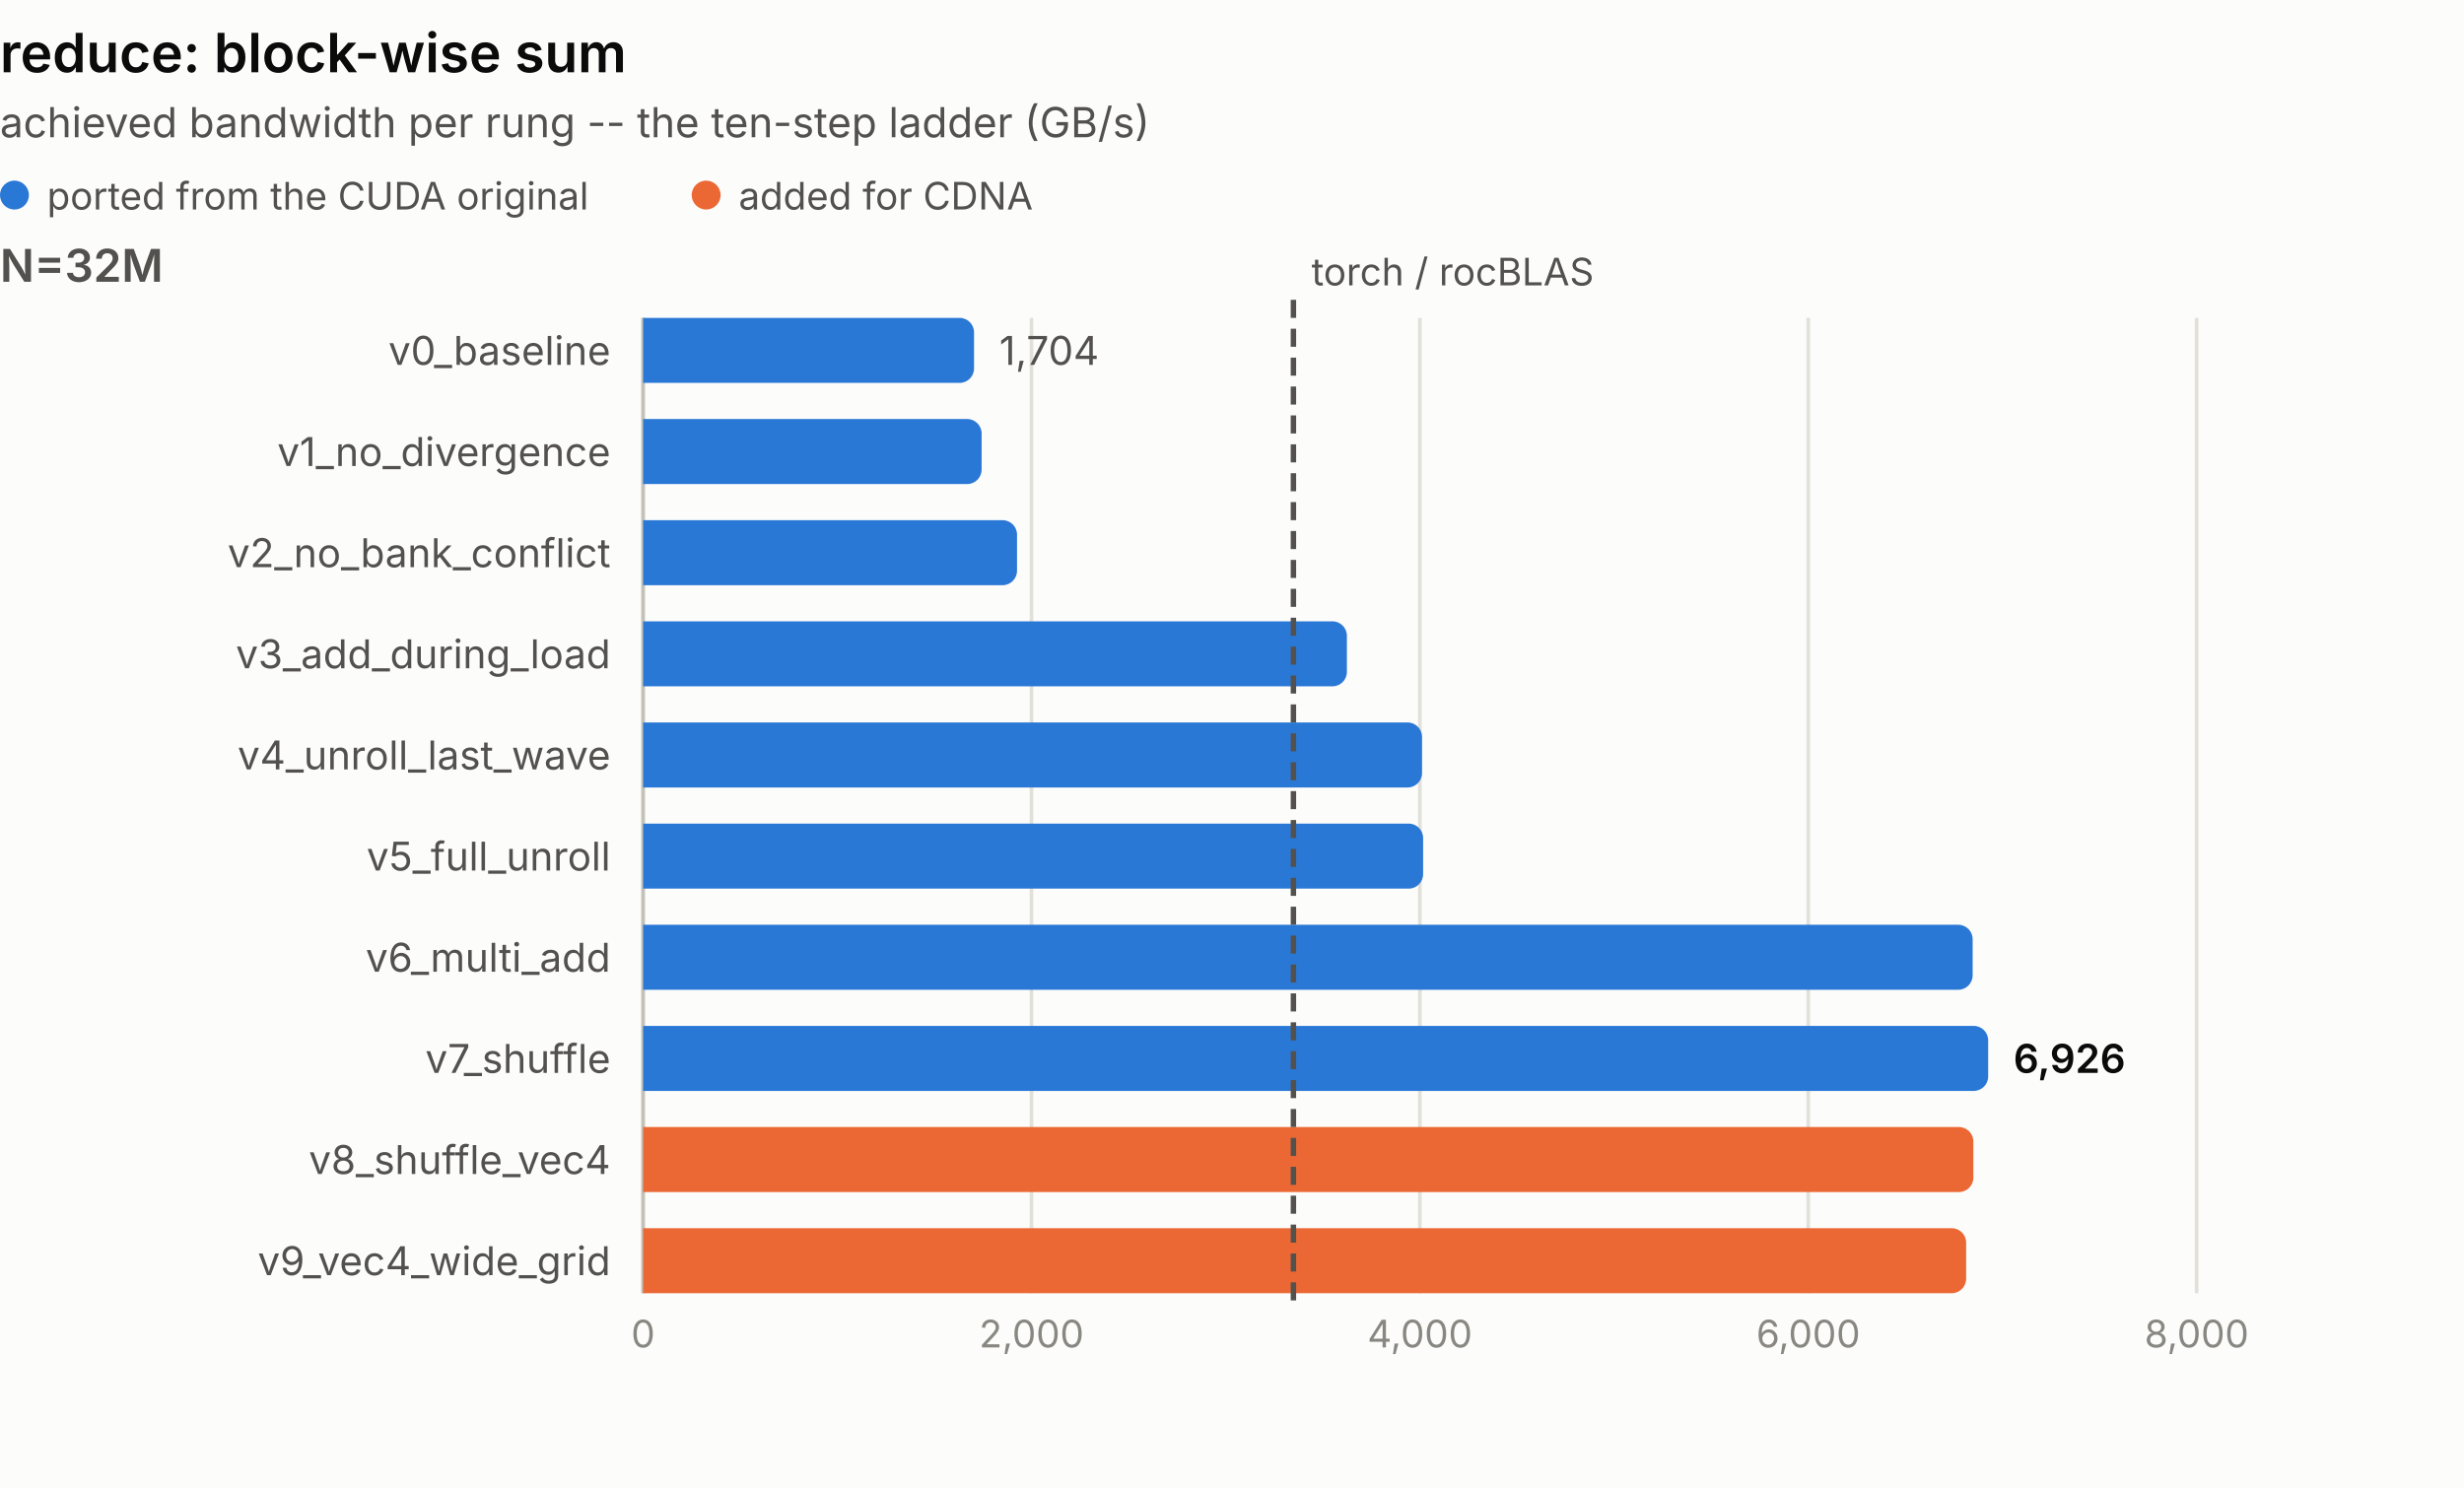
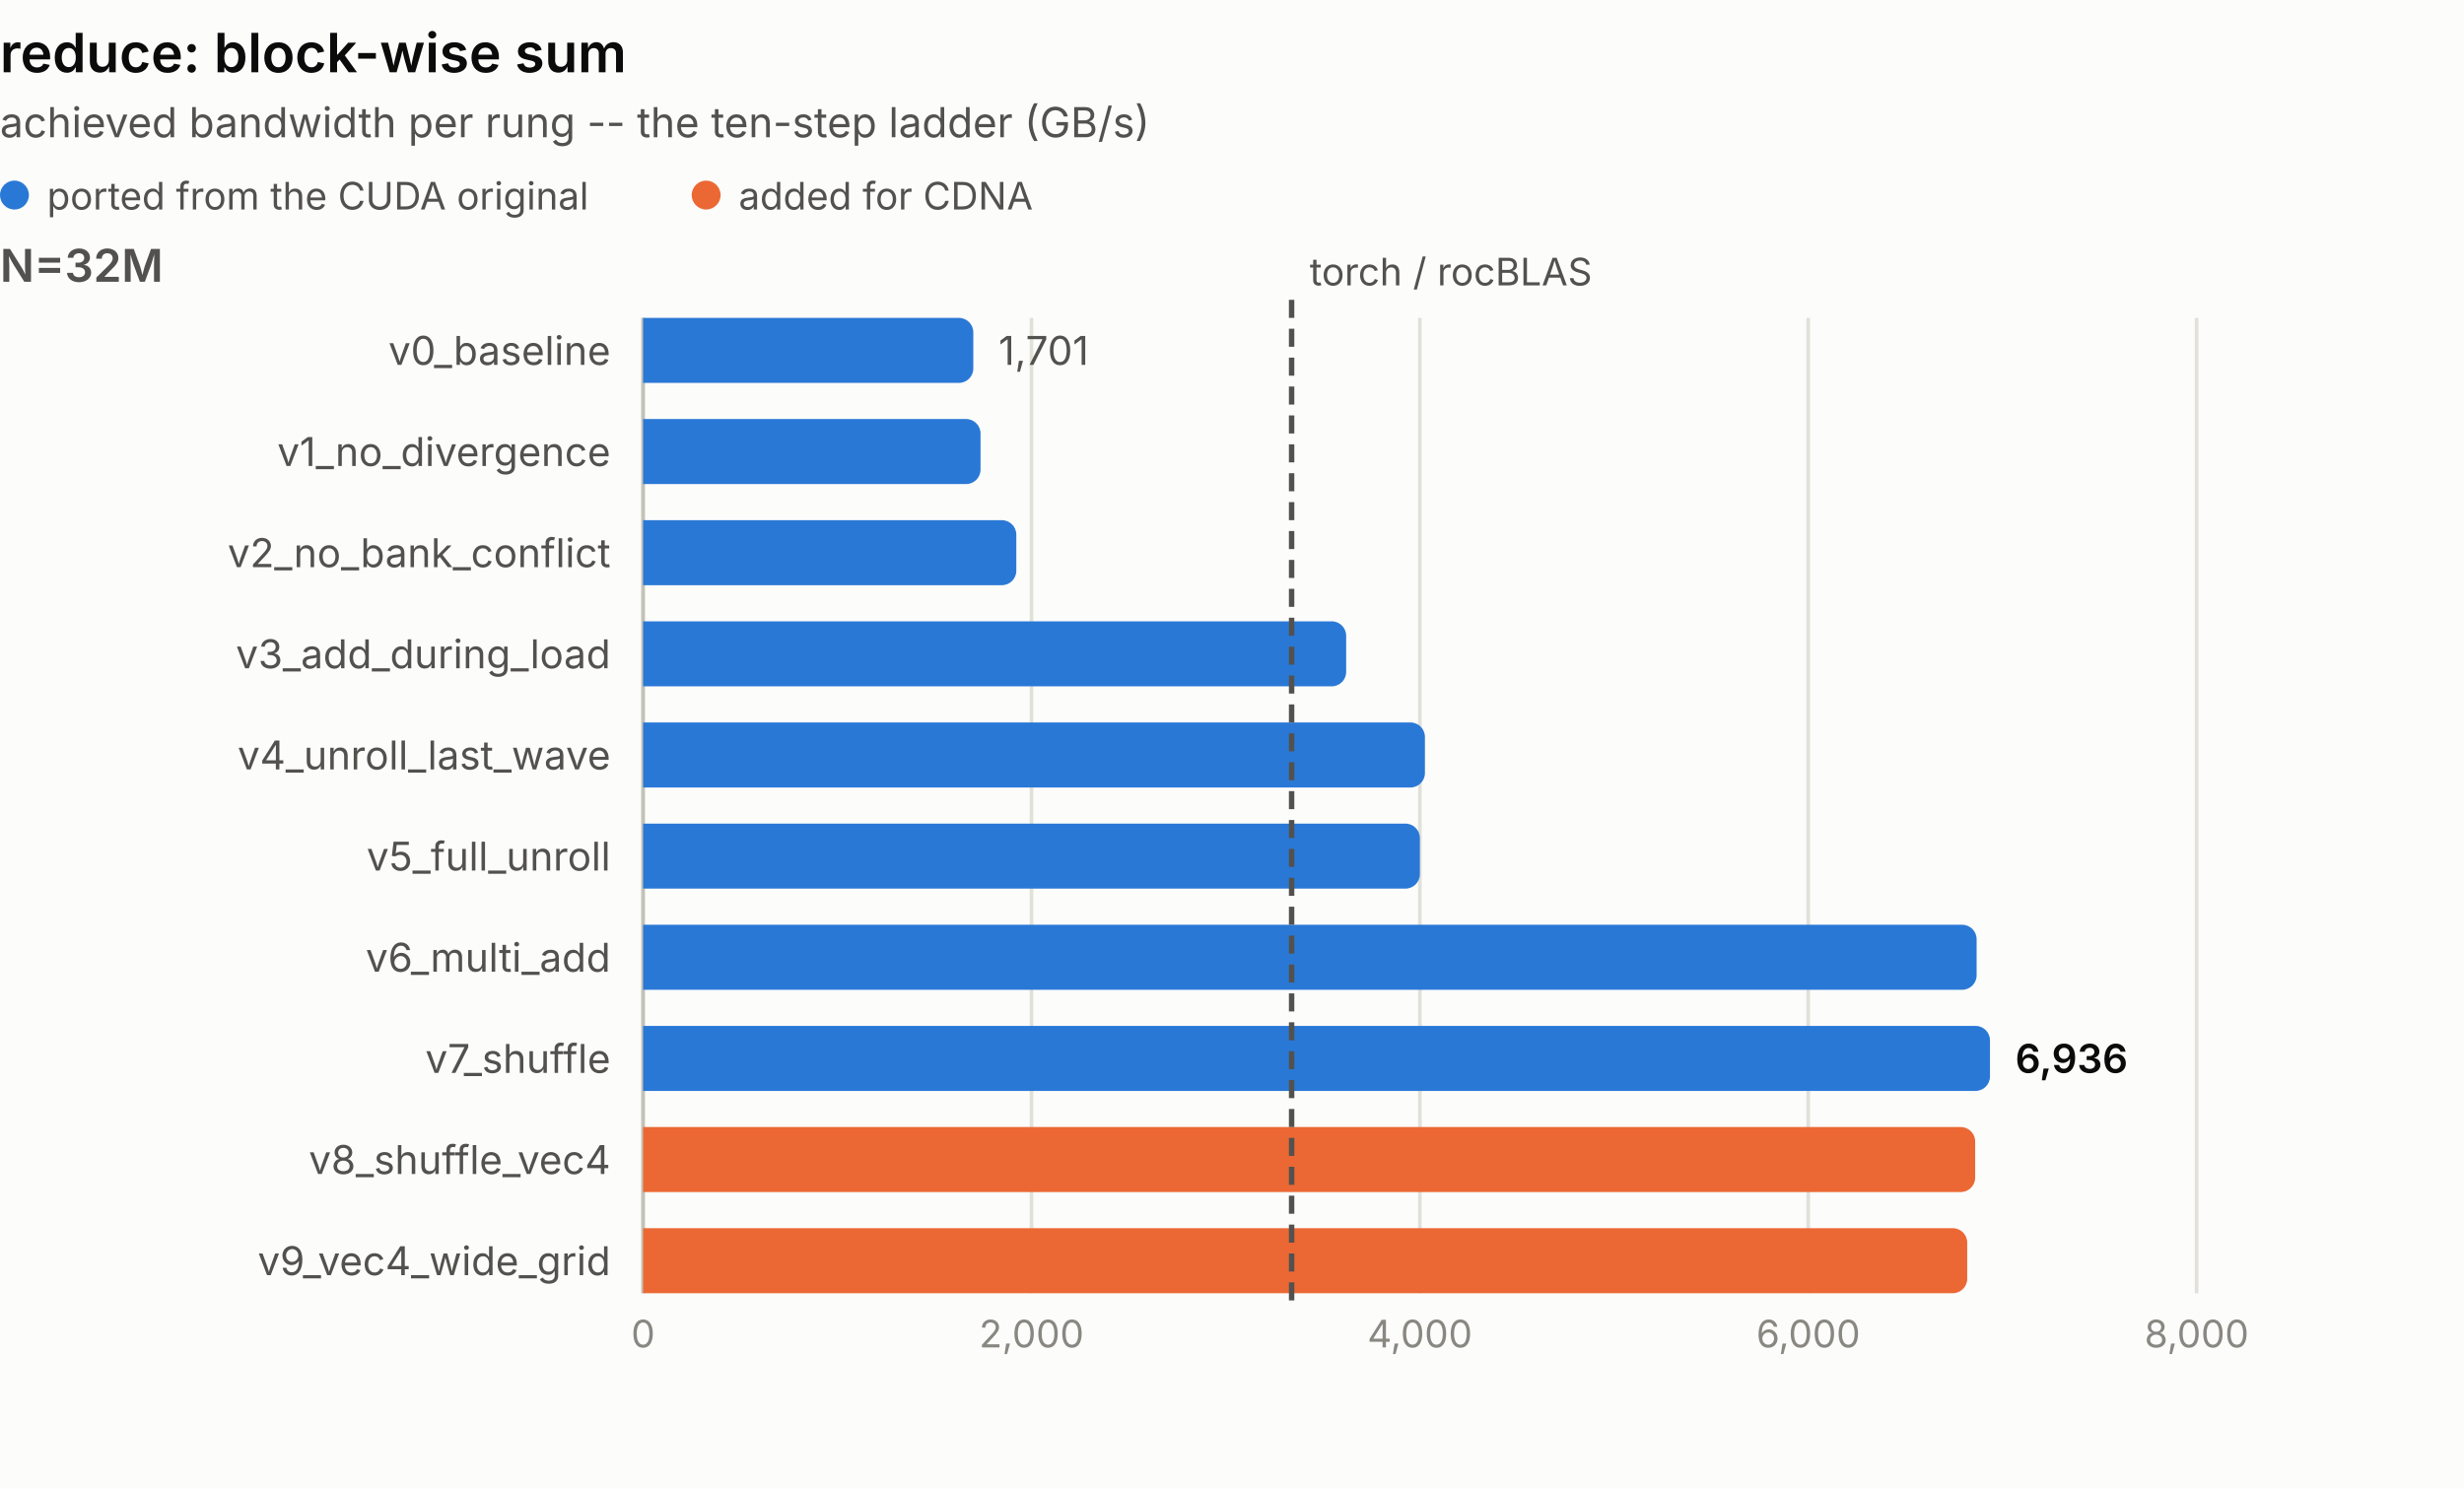
<svg xmlns="http://www.w3.org/2000/svg" width="682" height="412" viewBox="0 0 682 412" font-family="system-ui,-apple-system,'Segoe UI',sans-serif">
  <rect width="682" height="412" fill="#fcfcfb" />
  <text x="0" y="20" font-size="15" font-weight="600" fill="#0b0b0b">reduce: block-wise sum</text>
  <text x="0" y="38" font-size="11.5" fill="#52514e">achieved bandwidth per rung -- the ten-step ladder (GB/s)</text>
  <circle cx="4" cy="54" r="4" fill="#2a78d6" />
  <text x="13" y="58" font-size="10.5" fill="#52514e">ported from the CUDA original</text>
  <circle cx="195.45" cy="54" r="4" fill="#eb6834" />
  <text x="204.45" y="58" font-size="10.5" fill="#52514e">added for CDNA</text>
  <text x="0" y="78" font-size="12.5" font-weight="600" fill="#52514e">N=32M</text>
  <line x1="178.0" y1="88" x2="178.0" y2="358" stroke="#e1e0d9" stroke-width="1" />
  <text x="178.0" y="373" font-size="10.5" text-anchor="middle" fill="#898781" style="font-variant-numeric:tabular-nums">0</text>
  <line x1="285.5" y1="88" x2="285.5" y2="358" stroke="#e1e0d9" stroke-width="1" />
  <text x="285.5" y="373" font-size="10.5" text-anchor="middle" fill="#898781" style="font-variant-numeric:tabular-nums">2,000</text>
  <line x1="393.0" y1="88" x2="393.0" y2="358" stroke="#e1e0d9" stroke-width="1" />
  <text x="393.0" y="373" font-size="10.5" text-anchor="middle" fill="#898781" style="font-variant-numeric:tabular-nums">4,000</text>
  <line x1="500.5" y1="88" x2="500.5" y2="358" stroke="#e1e0d9" stroke-width="1" />
  <text x="500.5" y="373" font-size="10.5" text-anchor="middle" fill="#898781" style="font-variant-numeric:tabular-nums">6,000</text>
  <line x1="608.0" y1="88" x2="608.0" y2="358" stroke="#e1e0d9" stroke-width="1" />
  <text x="608.0" y="373" font-size="10.5" text-anchor="middle" fill="#898781" style="font-variant-numeric:tabular-nums">8,000</text>
  <line x1="178" y1="88" x2="178" y2="358" stroke="#c3c2b7" stroke-width="1" />
-   <path d="M178 88 H265.6 a4.0 4.0 0 0 1 4.0 4.0 V102.0 a4.0 4.0 0 0 1 -4.0 4.0 H178 Z" fill="#2a78d6" />
+   <path d="M178 88 H265.4 a4.0 4.0 0 0 1 4.0 4.0 V102.0 a4.0 4.0 0 0 1 -4.0 4.0 H178 Z" fill="#2a78d6" />
  <text x="169" y="101.0" font-size="11" text-anchor="end" fill="#52514e">v0_baseline</text>
-   <text x="276.6" y="101.0" font-size="11" font-weight="400" fill="#52514e" style="font-variant-numeric:tabular-nums">1,704</text>
-   <path d="M178 116 H267.7 a4.0 4.0 0 0 1 4.0 4.0 V130.0 a4.0 4.0 0 0 1 -4.0 4.0 H178 Z" fill="#2a78d6" />
+   <text x="276.4" y="101.0" font-size="11" font-weight="400" fill="#52514e" style="font-variant-numeric:tabular-nums">1,701</text>
+   <path d="M178 116 H267.4 a4.0 4.0 0 0 1 4.0 4.0 V130.0 a4.0 4.0 0 0 1 -4.0 4.0 H178 Z" fill="#2a78d6" />
  <text x="169" y="129.0" font-size="11" text-anchor="end" fill="#52514e">v1_no_divergence</text>
-   <path d="M178 144 H277.5 a4.0 4.0 0 0 1 4.0 4.0 V158.0 a4.0 4.0 0 0 1 -4.0 4.0 H178 Z" fill="#2a78d6" />
+   <path d="M178 144 H277.3 a4.0 4.0 0 0 1 4.0 4.0 V158.0 a4.0 4.0 0 0 1 -4.0 4.0 H178 Z" fill="#2a78d6" />
  <text x="169" y="157.0" font-size="11" text-anchor="end" fill="#52514e">v2_no_bank_conflict</text>
-   <path d="M178 172 H368.8 a4.0 4.0 0 0 1 4.0 4.0 V186.0 a4.0 4.0 0 0 1 -4.0 4.0 H178 Z" fill="#2a78d6" />
+   <path d="M178 172 H368.6 a4.0 4.0 0 0 1 4.0 4.0 V186.0 a4.0 4.0 0 0 1 -4.0 4.0 H178 Z" fill="#2a78d6" />
  <text x="169" y="185.0" font-size="11" text-anchor="end" fill="#52514e">v3_add_during_load</text>
-   <path d="M178 200 H389.6 a4.0 4.0 0 0 1 4.0 4.0 V214.0 a4.0 4.0 0 0 1 -4.0 4.0 H178 Z" fill="#2a78d6" />
+   <path d="M178 200 H390.4 a4.0 4.0 0 0 1 4.0 4.0 V214.0 a4.0 4.0 0 0 1 -4.0 4.0 H178 Z" fill="#2a78d6" />
  <text x="169" y="213.0" font-size="11" text-anchor="end" fill="#52514e">v4_unroll_last_wave</text>
-   <path d="M178 228 H389.9 a4.0 4.0 0 0 1 4.0 4.0 V242.0 a4.0 4.0 0 0 1 -4.0 4.0 H178 Z" fill="#2a78d6" />
+   <path d="M178 228 H389.0 a4.0 4.0 0 0 1 4.0 4.0 V242.0 a4.0 4.0 0 0 1 -4.0 4.0 H178 Z" fill="#2a78d6" />
  <text x="169" y="241.0" font-size="11" text-anchor="end" fill="#52514e">v5_full_unroll</text>
-   <path d="M178 256 H542.0 a4.0 4.0 0 0 1 4.0 4.0 V270.0 a4.0 4.0 0 0 1 -4.0 4.0 H178 Z" fill="#2a78d6" />
+   <path d="M178 256 H543.1 a4.0 4.0 0 0 1 4.0 4.0 V270.0 a4.0 4.0 0 0 1 -4.0 4.0 H178 Z" fill="#2a78d6" />
  <text x="169" y="269.0" font-size="11" text-anchor="end" fill="#52514e">v6_multi_add</text>
-   <path d="M178 284 H546.3 a4.0 4.0 0 0 1 4.0 4.0 V298.0 a4.0 4.0 0 0 1 -4.0 4.0 H178 Z" fill="#2a78d6" />
+   <path d="M178 284 H546.8 a4.0 4.0 0 0 1 4.0 4.0 V298.0 a4.0 4.0 0 0 1 -4.0 4.0 H178 Z" fill="#2a78d6" />
  <text x="169" y="297.0" font-size="11" text-anchor="end" fill="#52514e">v7_shuffle</text>
-   <text x="557.3" y="297.0" font-size="11" font-weight="600" fill="#0b0b0b" style="font-variant-numeric:tabular-nums">6,926</text>
-   <path d="M178 312 H542.2 a4.0 4.0 0 0 1 4.0 4.0 V326.0 a4.0 4.0 0 0 1 -4.0 4.0 H178 Z" fill="#eb6834" />
+   <text x="557.8" y="297.0" font-size="11" font-weight="600" fill="#0b0b0b" style="font-variant-numeric:tabular-nums">6,936</text>
+   <path d="M178 312 H542.7 a4.0 4.0 0 0 1 4.0 4.0 V326.0 a4.0 4.0 0 0 1 -4.0 4.0 H178 Z" fill="#eb6834" />
  <text x="169" y="325.0" font-size="11" text-anchor="end" fill="#52514e">v8_shuffle_vec4</text>
-   <path d="M178 340 H540.2 a4.0 4.0 0 0 1 4.0 4.0 V354.0 a4.0 4.0 0 0 1 -4.0 4.0 H178 Z" fill="#eb6834" />
+   <path d="M178 340 H540.5 a4.0 4.0 0 0 1 4.0 4.0 V354.0 a4.0 4.0 0 0 1 -4.0 4.0 H178 Z" fill="#eb6834" />
  <text x="169" y="353.0" font-size="11" text-anchor="end" fill="#52514e">v9_vec4_wide_grid</text>
-   <line x1="358.0" y1="83" x2="358.0" y2="361" stroke="#52514e" stroke-width="1.5" stroke-dasharray="5 3" />
-   <text x="363.0" y="79" font-size="10.5" fill="#52514e">torch / rocBLAS</text>
+   <line x1="357.5" y1="83" x2="357.5" y2="361" stroke="#52514e" stroke-width="1.5" stroke-dasharray="5 3" />
+   <text x="362.5" y="79" font-size="10.5" fill="#52514e">torch / rocBLAS</text>
</svg>
